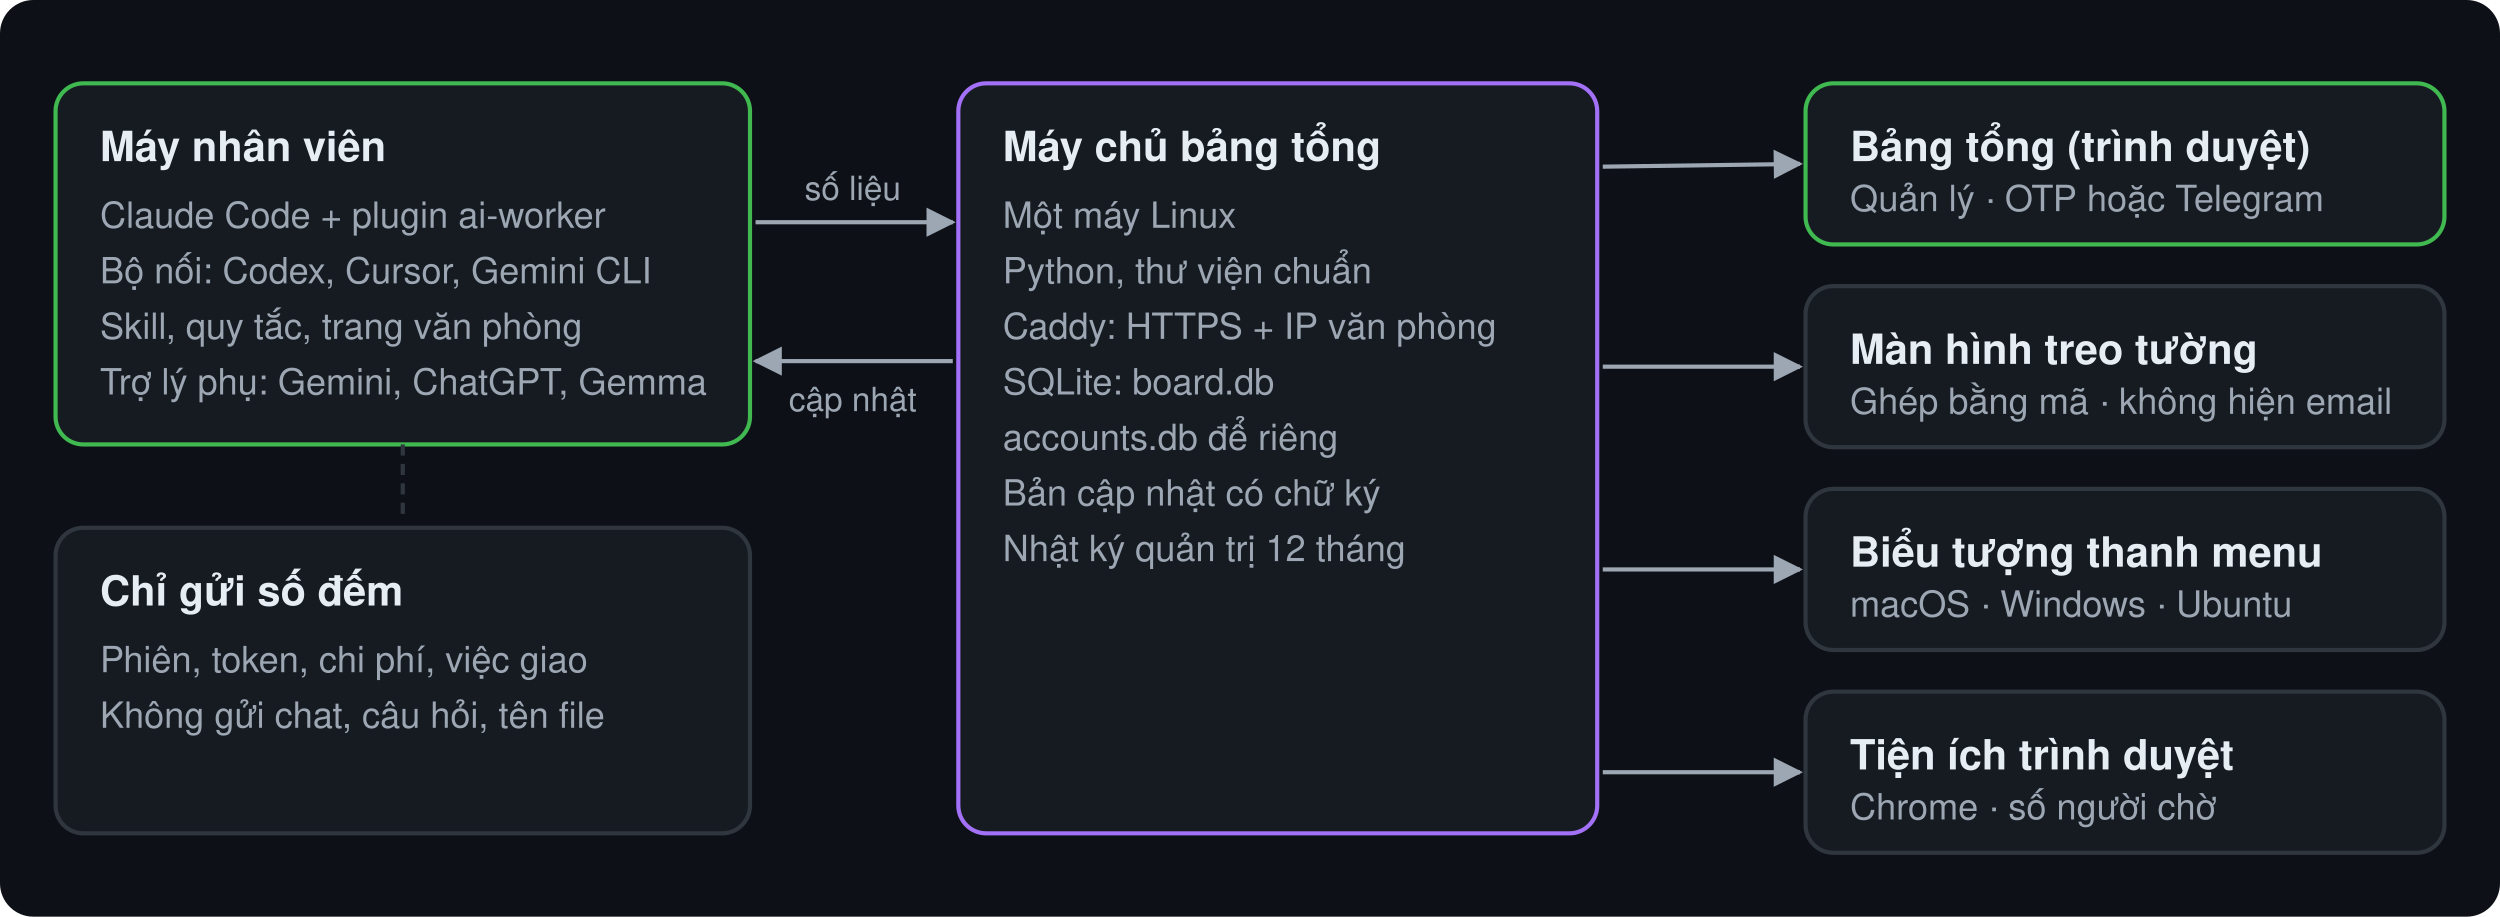
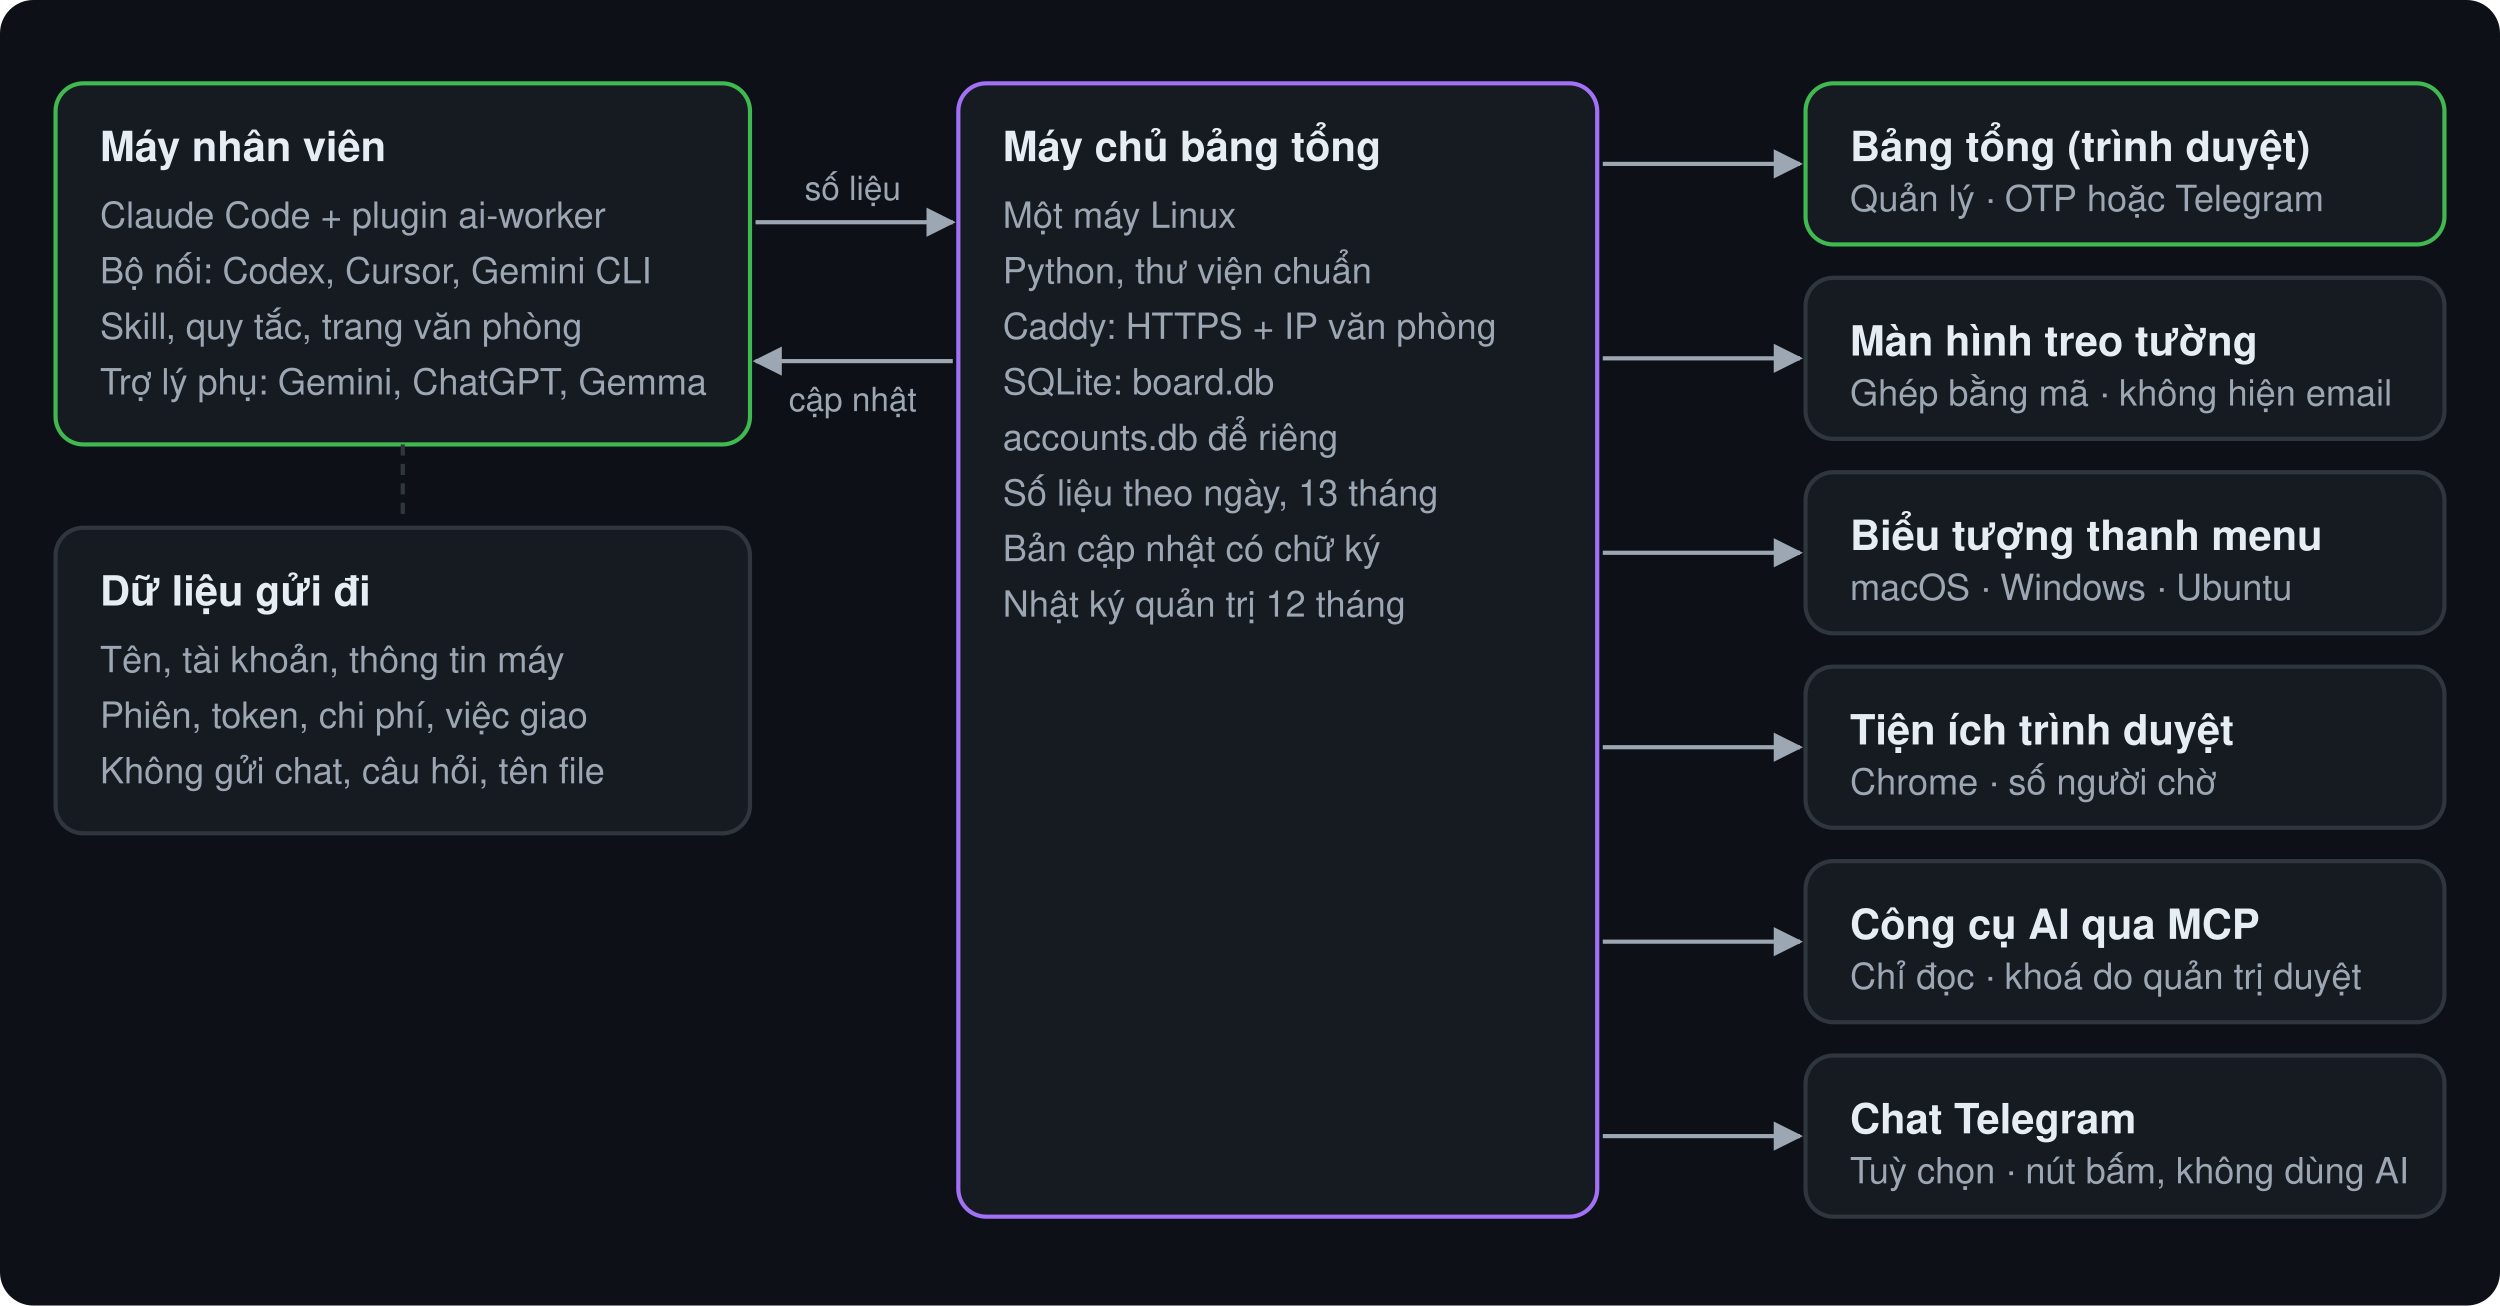
- <svg xmlns="http://www.w3.org/2000/svg" width="900" height="330" viewBox="0 0 900 330" font-family="-apple-system,Segoe UI,Helvetica,Arial,sans-serif">
+ <svg xmlns="http://www.w3.org/2000/svg" width="900" height="470" viewBox="0 0 900 470" font-family="-apple-system,Segoe UI,Helvetica,Arial,sans-serif">
  <defs>
    <marker id="a" viewBox="0 0 10 10" refX="9" refY="5" markerWidth="7" markerHeight="7" orient="auto">
      <path d="M0 0L10 5L0 10z" fill="#9da7b3" />
    </marker>
  </defs>
-   <rect width="900" height="330" rx="12" fill="#0d1117" />
+   <rect width="900" height="470" rx="12" fill="#0d1117" />
  <rect x="20" y="30" width="250" height="130" rx="10" fill="#161b22" stroke="#3fb950" stroke-width="1.5" />
  <text x="36" y="58" font-size="15" font-weight="600" fill="#e6edf3">Máy nhân viên</text>
  <text x="36" y="82" font-size="13" fill="#9da7b3">Claude Code + plugin ai-worker</text>
  <text x="36" y="102" font-size="13" fill="#9da7b3">Bộ nối: Codex, Cursor, Gemini CLI</text>
  <text x="36" y="122" font-size="13" fill="#9da7b3">Skill, quy tắc, trang văn phòng</text>
  <text x="36" y="142" font-size="13" fill="#9da7b3">Trợ lý phụ: Gemini, ChatGPT, Gemma</text>
  <rect x="20" y="190" width="250" height="110" rx="10" fill="#161b22" stroke="#30363d" stroke-width="1.5" />
-   <text x="36" y="218" font-size="15" font-weight="600" fill="#e6edf3">Chỉ gửi số đếm</text>
-   <text x="36" y="242" font-size="13" fill="#9da7b3">Phiên, token, chi phí, việc giao</text>
-   <text x="36" y="262" font-size="13" fill="#9da7b3">Không gửi chat, câu hỏi, tên file</text>
-   <rect x="345" y="30" width="230" height="270" rx="10" fill="#161b22" stroke="#a371f7" stroke-width="1.5" />
+   <text x="36" y="218" font-size="15" font-weight="600" fill="#e6edf3">Dữ liệu gửi đi</text>
+   <text x="36" y="242" font-size="13" fill="#9da7b3">Tên, tài khoản, thông tin máy</text>
+   <text x="36" y="262" font-size="13" fill="#9da7b3">Phiên, token, chi phí, việc giao</text>
+   <text x="36" y="282" font-size="13" fill="#9da7b3">Không gửi chat, câu hỏi, tên file</text>
+   <rect x="345" y="30" width="230" height="408" rx="10" fill="#161b22" stroke="#a371f7" stroke-width="1.5" />
  <text x="361" y="58" font-size="15" font-weight="600" fill="#e6edf3">Máy chủ bảng tổng</text>
  <text x="361" y="82" font-size="13" fill="#9da7b3">Một máy Linux</text>
  <text x="361" y="102" font-size="13" fill="#9da7b3">Python, thư viện chuẩn</text>
  <text x="361" y="122" font-size="13" fill="#9da7b3">Caddy: HTTPS + IP văn phòng</text>
  <text x="361" y="142" font-size="13" fill="#9da7b3">SQLite: board.db</text>
  <text x="361" y="162" font-size="13" fill="#9da7b3">accounts.db để riêng</text>
-   <text x="361" y="182" font-size="13" fill="#9da7b3">Bản cập nhật có chữ ký</text>
-   <text x="361" y="202" font-size="13" fill="#9da7b3">Nhật ký quản trị 12 tháng</text>
+   <text x="361" y="182" font-size="13" fill="#9da7b3">Số liệu theo ngày, 13 tháng</text>
+   <text x="361" y="202" font-size="13" fill="#9da7b3">Bản cập nhật có chữ ký</text>
+   <text x="361" y="222" font-size="13" fill="#9da7b3">Nhật ký quản trị 12 tháng</text>
  <rect x="650" y="30" width="230" height="58" rx="10" fill="#161b22" stroke="#3fb950" stroke-width="1.5" />
  <text x="666" y="58" font-size="15" font-weight="600" fill="#e6edf3">Bảng tổng (trình duyệt)</text>
  <text x="666" y="76" font-size="13" fill="#9da7b3">Quản lý · OTP hoặc Telegram</text>
-   <rect x="650" y="103" width="230" height="58" rx="10" fill="#161b22" stroke="#30363d" stroke-width="1.5" />
-   <text x="666" y="131" font-size="15" font-weight="600" fill="#e6edf3">Màn hình treo tường</text>
-   <text x="666" y="149" font-size="13" fill="#9da7b3">Ghép bằng mã · không hiện email</text>
-   <rect x="650" y="176" width="230" height="58" rx="10" fill="#161b22" stroke="#30363d" stroke-width="1.5" />
-   <text x="666" y="204" font-size="15" font-weight="600" fill="#e6edf3">Biểu tượng thanh menu</text>
-   <text x="666" y="222" font-size="13" fill="#9da7b3">macOS · Windows · Ubuntu</text>
-   <rect x="650" y="249" width="230" height="58" rx="10" fill="#161b22" stroke="#30363d" stroke-width="1.5" />
-   <text x="666" y="277" font-size="15" font-weight="600" fill="#e6edf3">Tiện ích trình duyệt</text>
-   <text x="666" y="295" font-size="13" fill="#9da7b3">Chrome · số người chờ</text>
+   <line x1="577" y1="59" x2="648" y2="59" stroke="#9da7b3" stroke-width="1.5" marker-end="url(#a)" />
+   <rect x="650" y="100" width="230" height="58" rx="10" fill="#161b22" stroke="#30363d" stroke-width="1.5" />
+   <text x="666" y="128" font-size="15" font-weight="600" fill="#e6edf3">Màn hình treo tường</text>
+   <text x="666" y="146" font-size="13" fill="#9da7b3">Ghép bằng mã · không hiện email</text>
+   <line x1="577" y1="129" x2="648" y2="129" stroke="#9da7b3" stroke-width="1.5" marker-end="url(#a)" />
+   <rect x="650" y="170" width="230" height="58" rx="10" fill="#161b22" stroke="#30363d" stroke-width="1.5" />
+   <text x="666" y="198" font-size="15" font-weight="600" fill="#e6edf3">Biểu tượng thanh menu</text>
+   <text x="666" y="216" font-size="13" fill="#9da7b3">macOS · Windows · Ubuntu</text>
+   <line x1="577" y1="199" x2="648" y2="199" stroke="#9da7b3" stroke-width="1.5" marker-end="url(#a)" />
+   <rect x="650" y="240" width="230" height="58" rx="10" fill="#161b22" stroke="#30363d" stroke-width="1.5" />
+   <text x="666" y="268" font-size="15" font-weight="600" fill="#e6edf3">Tiện ích trình duyệt</text>
+   <text x="666" y="286" font-size="13" fill="#9da7b3">Chrome · số người chờ</text>
+   <line x1="577" y1="269" x2="648" y2="269" stroke="#9da7b3" stroke-width="1.5" marker-end="url(#a)" />
+   <rect x="650" y="310" width="230" height="58" rx="10" fill="#161b22" stroke="#30363d" stroke-width="1.5" />
+   <text x="666" y="338" font-size="15" font-weight="600" fill="#e6edf3">Công cụ AI qua MCP</text>
+   <text x="666" y="356" font-size="13" fill="#9da7b3">Chỉ đọc · khoá do quản trị duyệt</text>
+   <line x1="577" y1="339" x2="648" y2="339" stroke="#9da7b3" stroke-width="1.5" marker-end="url(#a)" />
+   <rect x="650" y="380" width="230" height="58" rx="10" fill="#161b22" stroke="#30363d" stroke-width="1.5" />
+   <text x="666" y="408" font-size="15" font-weight="600" fill="#e6edf3">Chat Telegram</text>
+   <text x="666" y="426" font-size="13" fill="#9da7b3">Tuỳ chọn · nút bấm, không dùng AI</text>
+   <line x1="577" y1="409" x2="648" y2="409" stroke="#9da7b3" stroke-width="1.5" marker-end="url(#a)" />
  <line x1="272" y1="80" x2="343" y2="80" stroke="#9da7b3" stroke-width="1.5" marker-end="url(#a)" />
  <text x="307" y="72" font-size="12" fill="#9da7b3" text-anchor="middle">số liệu</text>
  <line x1="343" y1="130" x2="272" y2="130" stroke="#9da7b3" stroke-width="1.5" marker-end="url(#a)" />
  <text x="307" y="148" font-size="12" fill="#9da7b3" text-anchor="middle">cập nhật</text>
-   <line x1="577" y1="60" x2="648" y2="59" stroke="#9da7b3" stroke-width="1.5" marker-end="url(#a)" />
-   <line x1="577" y1="132" x2="648" y2="132" stroke="#9da7b3" stroke-width="1.5" marker-end="url(#a)" />
-   <line x1="577" y1="205" x2="648" y2="205" stroke="#9da7b3" stroke-width="1.5" marker-end="url(#a)" />
-   <line x1="577" y1="278" x2="648" y2="278" stroke="#9da7b3" stroke-width="1.5" marker-end="url(#a)" />
  <line x1="145" y1="160" x2="145" y2="188" stroke="#30363d" stroke-width="1.5" stroke-dasharray="4 3" />
</svg>
